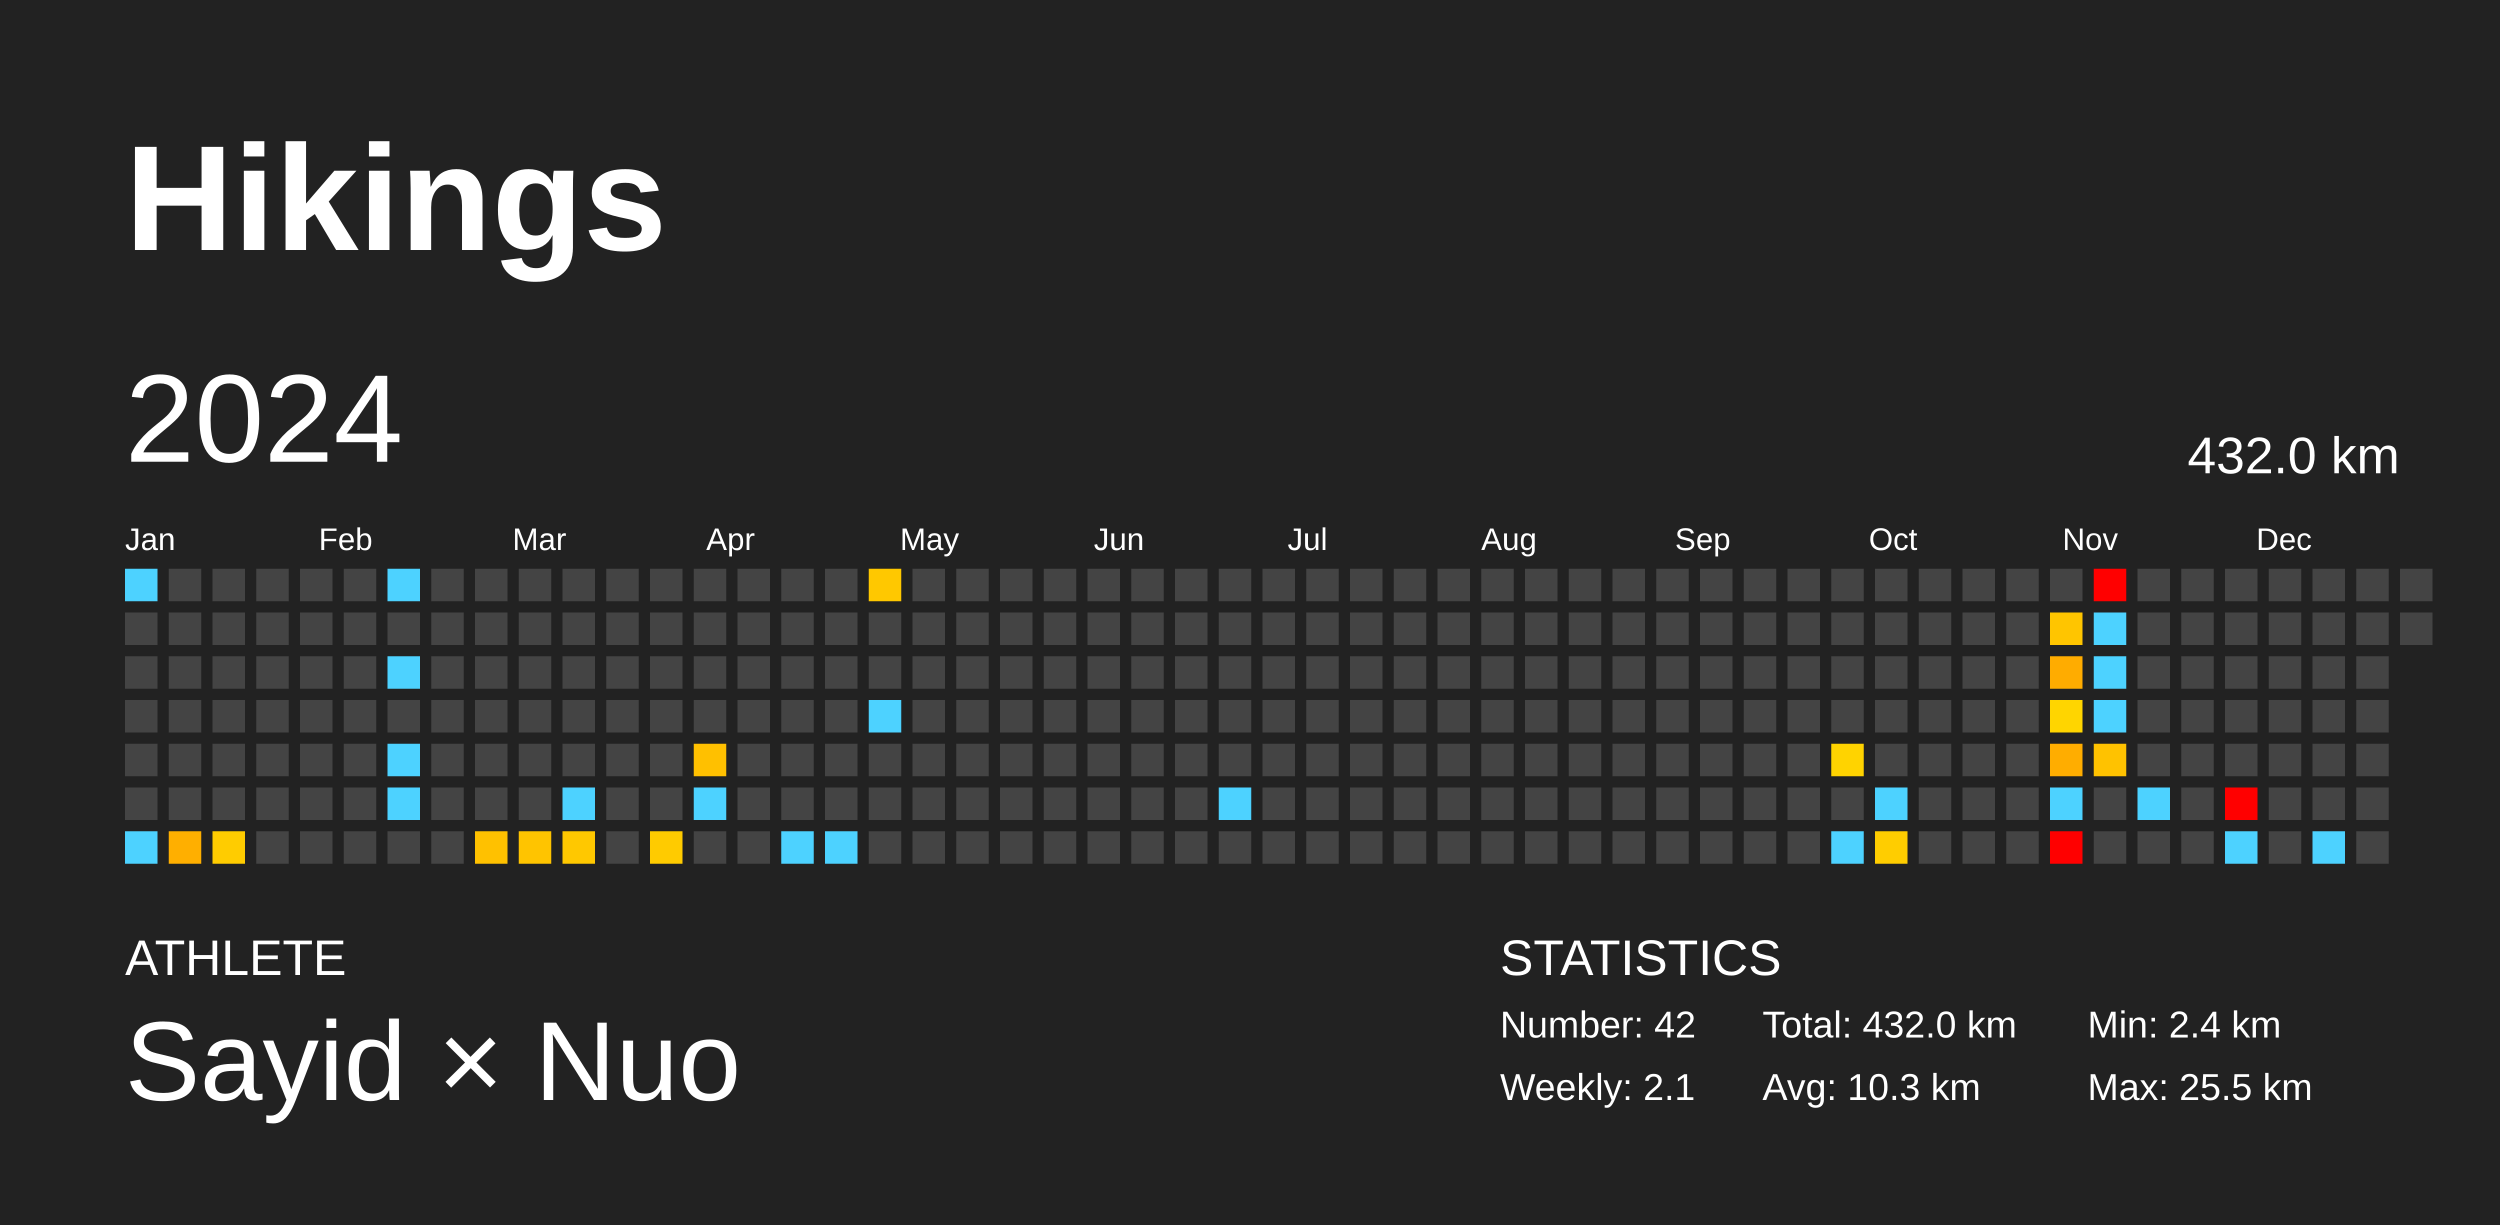
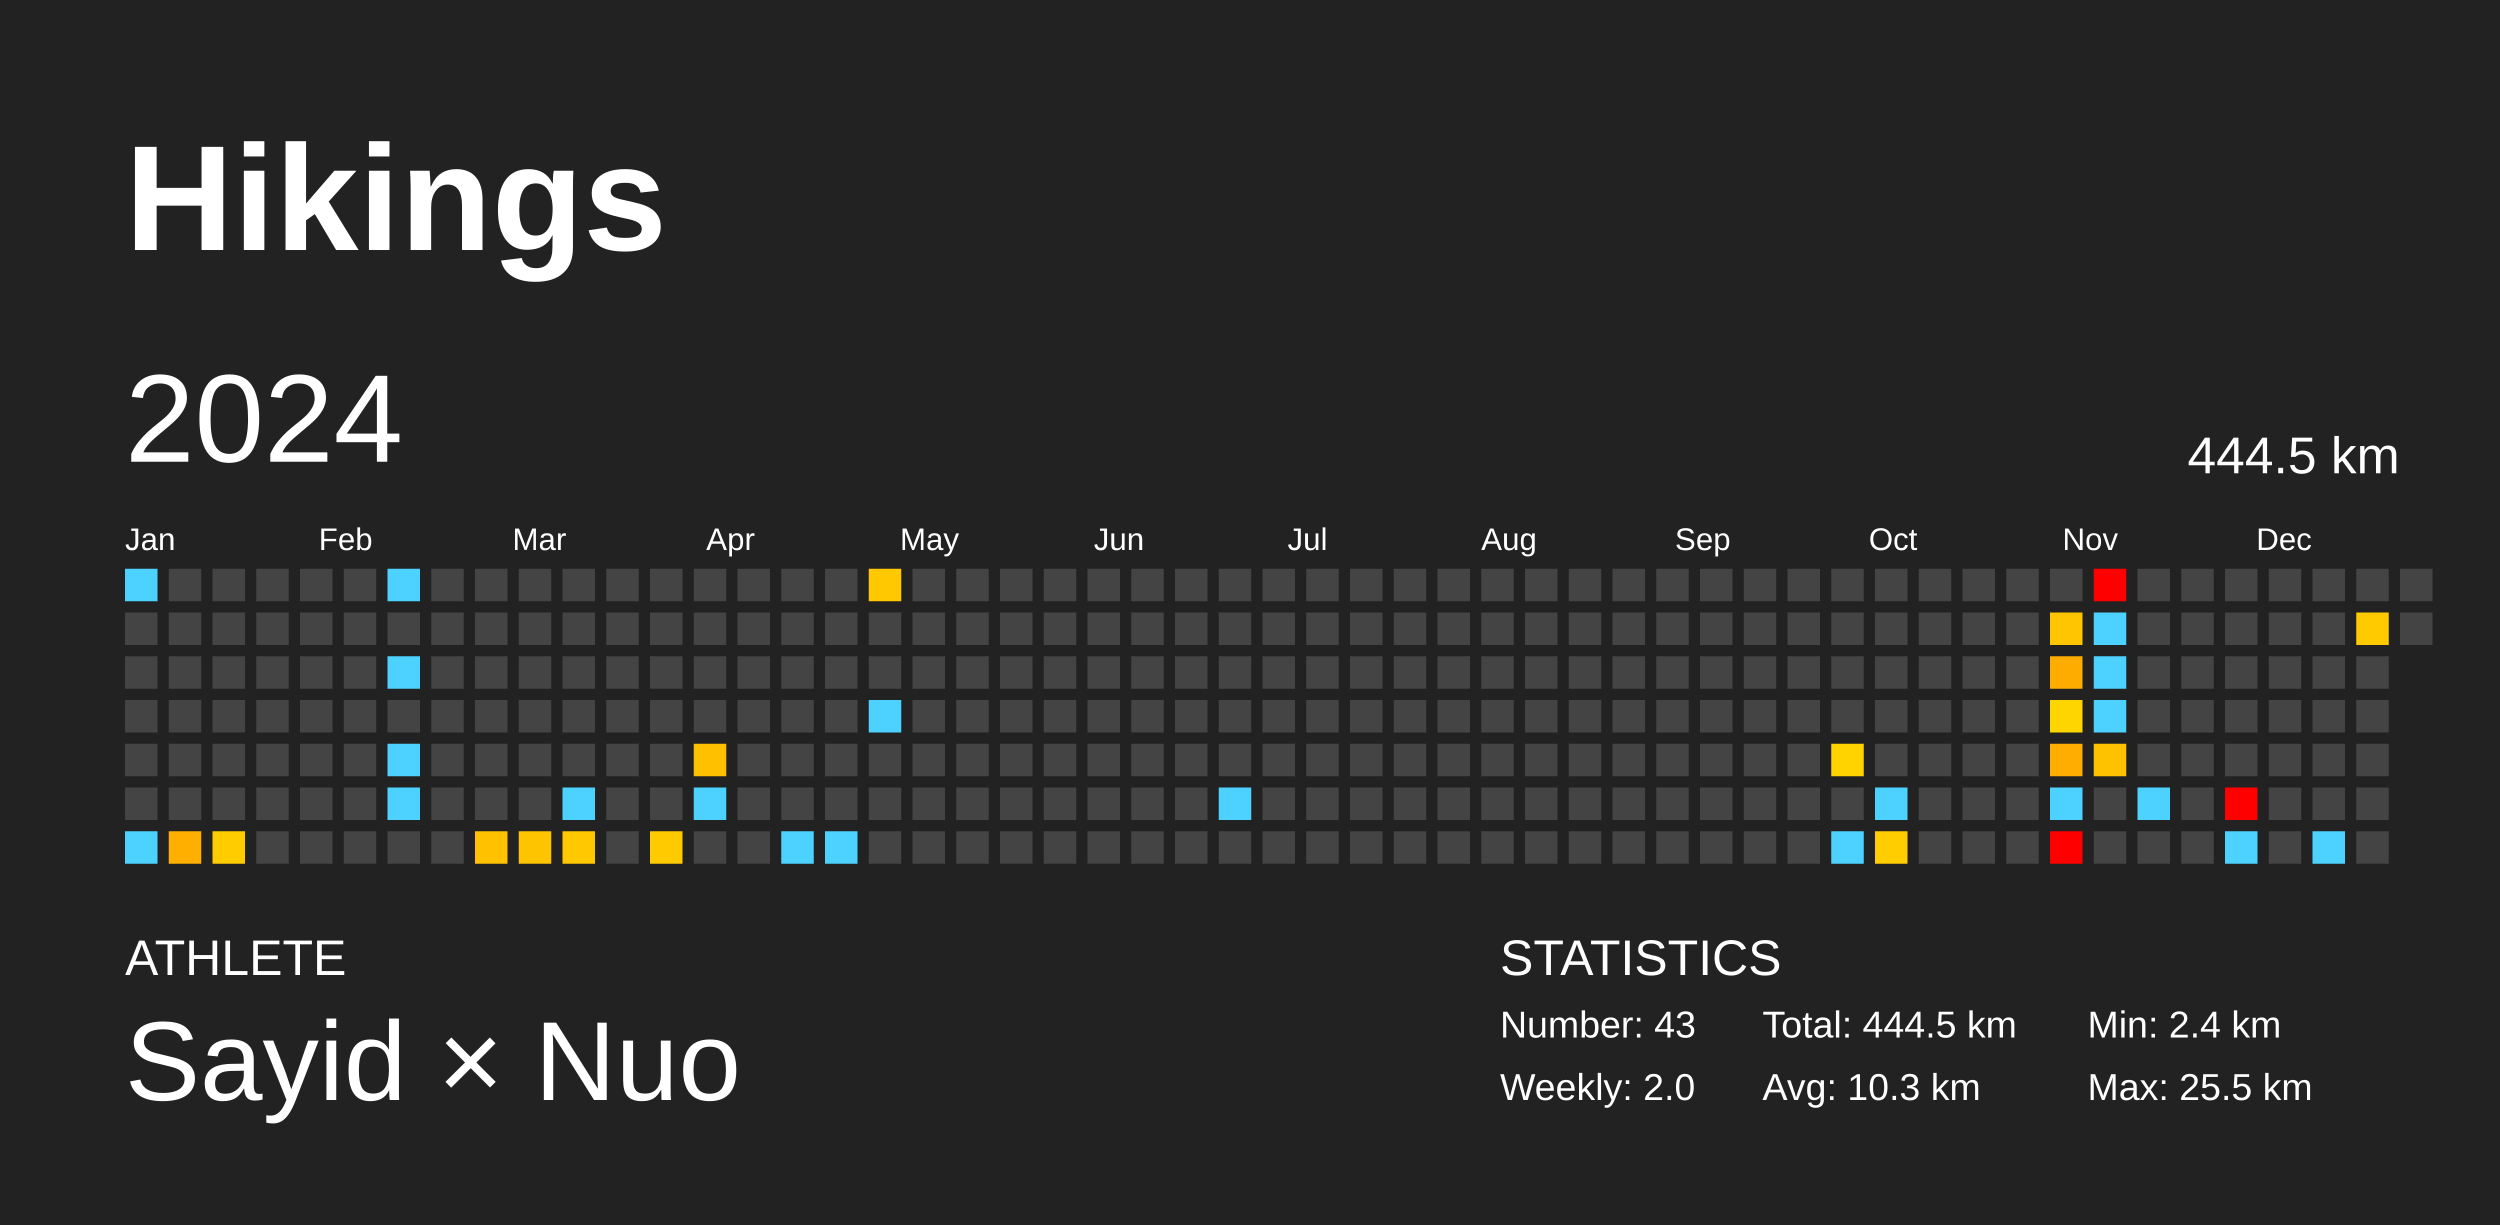
<svg xmlns="http://www.w3.org/2000/svg" baseProfile="full" height="98mm" version="1.1" viewBox="0,0,200,98" width="200mm">
  <defs />
  <rect fill="#222222" height="98" width="200" x="0" y="0" />
  <text fill="#FFFFFF" style="font-size:12px; font-family:Arial; font-weight:bold;" x="10" y="20">Hikings</text>
  <text fill="#FFFFFF" style="font-size:4px; font-family:Arial" x="10" y="78">ATHLETE</text>
  <text fill="#FFFFFF" style="font-size:9px; font-family:Arial" x="10" y="88">Sayid × Nuo</text>
  <text fill="#FFFFFF" style="font-size:4px; font-family:Arial" x="120" y="78">STATISTICS</text>
-   <text fill="#FFFFFF" style="font-size:3px; font-family:Arial" x="120" y="83">Number: 42</text>
-   <text fill="#FFFFFF" style="font-size:3px; font-family:Arial" x="120" y="88">Weekly: 2.1</text>
-   <text fill="#FFFFFF" style="font-size:3px; font-family:Arial" x="141" y="83">Total: 432.0 km</text>
+   <text fill="#FFFFFF" style="font-size:3px; font-family:Arial" x="120" y="83">Number: 43</text>
+   <text fill="#FFFFFF" style="font-size:3px; font-family:Arial" x="120" y="88">Weekly: 2.0</text>
+   <text fill="#FFFFFF" style="font-size:3px; font-family:Arial" x="141" y="83">Total: 444.5 km</text>
  <text fill="#FFFFFF" style="font-size:3px; font-family:Arial" x="141" y="88">Avg: 10.3 km</text>
  <text fill="#FFFFFF" style="font-size:3px; font-family:Arial" x="167" y="83">Min: 2.4 km</text>
  <text fill="#FFFFFF" style="font-size:3px; font-family:Arial" x="167" y="88">Max: 25.5 km</text>
  <text dominant-baseline="hanging" fill="#FFFFFF" style="font-size:10.0px; font-family:Arial;" x="10" y="30">2024</text>
-   <text dominant-baseline="hanging" fill="#FFFFFF" style="font-size:4.125px; font-family:Arial;" x="175" y="35">432.0 km</text>
+   <text dominant-baseline="hanging" fill="#FFFFFF" style="font-size:4.125px; font-family:Arial;" x="175" y="35">444.5 km</text>
  <text fill="#FFFFFF" style="font-size:2.5px; font-family:Arial" x="10.0" y="44">Jan</text>
  <text fill="#FFFFFF" style="font-size:2.5px; font-family:Arial" x="25.5" y="44">Feb</text>
  <text fill="#FFFFFF" style="font-size:2.5px; font-family:Arial" x="41.0" y="44">Mar</text>
  <text fill="#FFFFFF" style="font-size:2.5px; font-family:Arial" x="56.5" y="44">Apr</text>
  <text fill="#FFFFFF" style="font-size:2.5px; font-family:Arial" x="72.0" y="44">May</text>
  <text fill="#FFFFFF" style="font-size:2.5px; font-family:Arial" x="87.5" y="44">Jun</text>
  <text fill="#FFFFFF" style="font-size:2.5px; font-family:Arial" x="103.0" y="44">Jul</text>
  <text fill="#FFFFFF" style="font-size:2.5px; font-family:Arial" x="118.5" y="44">Aug</text>
  <text fill="#FFFFFF" style="font-size:2.5px; font-family:Arial" x="134.0" y="44">Sep</text>
  <text fill="#FFFFFF" style="font-size:2.5px; font-family:Arial" x="149.5" y="44">Oct</text>
  <text fill="#FFFFFF" style="font-size:2.5px; font-family:Arial" x="165.0" y="44">Nov</text>
  <text fill="#FFFFFF" style="font-size:2.5px; font-family:Arial" x="180.5" y="44">Dec</text>
  <rect fill="#4dd2ff" height="2.6" width="2.6" x="10.0" y="45.5" />
  <rect fill="#444444" height="2.6" width="2.6" x="10.0" y="49.0" />
  <rect fill="#444444" height="2.6" width="2.6" x="10.0" y="52.5" />
  <rect fill="#444444" height="2.6" width="2.6" x="10.0" y="56.0" />
  <rect fill="#444444" height="2.6" width="2.6" x="10.0" y="59.5" />
  <rect fill="#444444" height="2.6" width="2.6" x="10.0" y="63.0" />
  <rect fill="#4dd2ff" height="2.6" width="2.6" x="10.0" y="66.5" />
  <rect fill="#444444" height="2.6" width="2.6" x="13.5" y="45.5" />
  <rect fill="#444444" height="2.6" width="2.6" x="13.5" y="49.0" />
  <rect fill="#444444" height="2.6" width="2.6" x="13.5" y="52.5" />
  <rect fill="#444444" height="2.6" width="2.6" x="13.5" y="56.0" />
  <rect fill="#444444" height="2.6" width="2.6" x="13.5" y="59.5" />
  <rect fill="#444444" height="2.6" width="2.6" x="13.5" y="63.0" />
  <rect fill="#ffaf00" height="2.6" width="2.6" x="13.5" y="66.5" />
  <rect fill="#444444" height="2.6" width="2.6" x="17.0" y="45.5" />
  <rect fill="#444444" height="2.6" width="2.6" x="17.0" y="49.0" />
  <rect fill="#444444" height="2.6" width="2.6" x="17.0" y="52.5" />
  <rect fill="#444444" height="2.6" width="2.6" x="17.0" y="56.0" />
  <rect fill="#444444" height="2.6" width="2.6" x="17.0" y="59.5" />
  <rect fill="#444444" height="2.6" width="2.6" x="17.0" y="63.0" />
  <rect fill="#ffcc00" height="2.6" width="2.6" x="17.0" y="66.5" />
  <rect fill="#444444" height="2.6" width="2.6" x="20.5" y="45.5" />
  <rect fill="#444444" height="2.6" width="2.6" x="20.5" y="49.0" />
  <rect fill="#444444" height="2.6" width="2.6" x="20.5" y="52.5" />
  <rect fill="#444444" height="2.6" width="2.6" x="20.5" y="56.0" />
  <rect fill="#444444" height="2.6" width="2.6" x="20.5" y="59.5" />
  <rect fill="#444444" height="2.6" width="2.6" x="20.5" y="63.0" />
  <rect fill="#444444" height="2.6" width="2.6" x="20.5" y="66.5" />
  <rect fill="#444444" height="2.6" width="2.6" x="24.0" y="45.5" />
  <rect fill="#444444" height="2.6" width="2.6" x="24.0" y="49.0" />
  <rect fill="#444444" height="2.6" width="2.6" x="24.0" y="52.5" />
  <rect fill="#444444" height="2.6" width="2.6" x="24.0" y="56.0" />
  <rect fill="#444444" height="2.6" width="2.6" x="24.0" y="59.5" />
  <rect fill="#444444" height="2.6" width="2.6" x="24.0" y="63.0" />
  <rect fill="#444444" height="2.6" width="2.6" x="24.0" y="66.5" />
  <rect fill="#444444" height="2.6" width="2.6" x="27.5" y="45.5" />
  <rect fill="#444444" height="2.6" width="2.6" x="27.5" y="49.0" />
  <rect fill="#444444" height="2.6" width="2.6" x="27.5" y="52.5" />
  <rect fill="#444444" height="2.6" width="2.6" x="27.5" y="56.0" />
  <rect fill="#444444" height="2.6" width="2.6" x="27.5" y="59.5" />
  <rect fill="#444444" height="2.6" width="2.6" x="27.5" y="63.0" />
  <rect fill="#444444" height="2.6" width="2.6" x="27.5" y="66.5" />
  <rect fill="#4dd2ff" height="2.6" width="2.6" x="31.0" y="45.5" />
  <rect fill="#444444" height="2.6" width="2.6" x="31.0" y="49.0" />
  <rect fill="#4dd2ff" height="2.6" width="2.6" x="31.0" y="52.5" />
  <rect fill="#444444" height="2.6" width="2.6" x="31.0" y="56.0" />
  <rect fill="#4dd2ff" height="2.6" width="2.6" x="31.0" y="59.5" />
  <rect fill="#4dd2ff" height="2.6" width="2.6" x="31.0" y="63.0" />
  <rect fill="#444444" height="2.6" width="2.6" x="31.0" y="66.5" />
  <rect fill="#444444" height="2.6" width="2.6" x="34.5" y="45.5" />
  <rect fill="#444444" height="2.6" width="2.6" x="34.5" y="49.0" />
  <rect fill="#444444" height="2.6" width="2.6" x="34.5" y="52.5" />
  <rect fill="#444444" height="2.6" width="2.6" x="34.5" y="56.0" />
  <rect fill="#444444" height="2.6" width="2.6" x="34.5" y="59.5" />
  <rect fill="#444444" height="2.6" width="2.6" x="34.5" y="63.0" />
  <rect fill="#444444" height="2.6" width="2.6" x="34.5" y="66.5" />
  <rect fill="#444444" height="2.6" width="2.6" x="38.0" y="45.5" />
  <rect fill="#444444" height="2.6" width="2.6" x="38.0" y="49.0" />
  <rect fill="#444444" height="2.6" width="2.6" x="38.0" y="52.5" />
  <rect fill="#444444" height="2.6" width="2.6" x="38.0" y="56.0" />
  <rect fill="#444444" height="2.6" width="2.6" x="38.0" y="59.5" />
  <rect fill="#444444" height="2.6" width="2.6" x="38.0" y="63.0" />
  <rect fill="#ffc100" height="2.6" width="2.6" x="38.0" y="66.5" />
  <rect fill="#444444" height="2.6" width="2.6" x="41.5" y="45.5" />
  <rect fill="#444444" height="2.6" width="2.6" x="41.5" y="49.0" />
  <rect fill="#444444" height="2.6" width="2.6" x="41.5" y="52.5" />
  <rect fill="#444444" height="2.6" width="2.6" x="41.5" y="56.0" />
  <rect fill="#444444" height="2.6" width="2.6" x="41.5" y="59.5" />
  <rect fill="#444444" height="2.6" width="2.6" x="41.5" y="63.0" />
  <rect fill="#ffc400" height="2.6" width="2.6" x="41.5" y="66.5" />
  <rect fill="#444444" height="2.6" width="2.6" x="45.0" y="45.5" />
  <rect fill="#444444" height="2.6" width="2.6" x="45.0" y="49.0" />
  <rect fill="#444444" height="2.6" width="2.6" x="45.0" y="52.5" />
  <rect fill="#444444" height="2.6" width="2.6" x="45.0" y="56.0" />
  <rect fill="#444444" height="2.6" width="2.6" x="45.0" y="59.5" />
  <rect fill="#4dd2ff" height="2.6" width="2.6" x="45.0" y="63.0" />
  <rect fill="#ffc800" height="2.6" width="2.6" x="45.0" y="66.5" />
  <rect fill="#444444" height="2.6" width="2.6" x="48.5" y="45.5" />
  <rect fill="#444444" height="2.6" width="2.6" x="48.5" y="49.0" />
  <rect fill="#444444" height="2.6" width="2.6" x="48.5" y="52.5" />
  <rect fill="#444444" height="2.6" width="2.6" x="48.5" y="56.0" />
  <rect fill="#444444" height="2.6" width="2.6" x="48.5" y="59.5" />
  <rect fill="#444444" height="2.6" width="2.6" x="48.5" y="63.0" />
  <rect fill="#444444" height="2.6" width="2.6" x="48.5" y="66.5" />
  <rect fill="#444444" height="2.6" width="2.6" x="52.0" y="45.5" />
  <rect fill="#444444" height="2.6" width="2.6" x="52.0" y="49.0" />
  <rect fill="#444444" height="2.6" width="2.6" x="52.0" y="52.5" />
  <rect fill="#444444" height="2.6" width="2.6" x="52.0" y="56.0" />
  <rect fill="#444444" height="2.6" width="2.6" x="52.0" y="59.5" />
  <rect fill="#444444" height="2.6" width="2.6" x="52.0" y="63.0" />
  <rect fill="#ffcb00" height="2.6" width="2.6" x="52.0" y="66.5" />
  <rect fill="#444444" height="2.6" width="2.6" x="55.5" y="45.5" />
  <rect fill="#444444" height="2.6" width="2.6" x="55.5" y="49.0" />
  <rect fill="#444444" height="2.6" width="2.6" x="55.5" y="52.5" />
  <rect fill="#444444" height="2.6" width="2.6" x="55.5" y="56.0" />
  <rect fill="#ffc000" height="2.6" width="2.6" x="55.5" y="59.5" />
  <rect fill="#4dd2ff" height="2.6" width="2.6" x="55.5" y="63.0" />
  <rect fill="#444444" height="2.6" width="2.6" x="55.5" y="66.5" />
  <rect fill="#444444" height="2.6" width="2.6" x="59.0" y="45.5" />
  <rect fill="#444444" height="2.6" width="2.6" x="59.0" y="49.0" />
  <rect fill="#444444" height="2.6" width="2.6" x="59.0" y="52.5" />
  <rect fill="#444444" height="2.6" width="2.6" x="59.0" y="56.0" />
  <rect fill="#444444" height="2.6" width="2.6" x="59.0" y="59.5" />
  <rect fill="#444444" height="2.6" width="2.6" x="59.0" y="63.0" />
  <rect fill="#444444" height="2.6" width="2.6" x="59.0" y="66.5" />
  <rect fill="#444444" height="2.6" width="2.6" x="62.5" y="45.5" />
  <rect fill="#444444" height="2.6" width="2.6" x="62.5" y="49.0" />
  <rect fill="#444444" height="2.6" width="2.6" x="62.5" y="52.5" />
  <rect fill="#444444" height="2.6" width="2.6" x="62.5" y="56.0" />
  <rect fill="#444444" height="2.6" width="2.6" x="62.5" y="59.5" />
  <rect fill="#444444" height="2.6" width="2.6" x="62.5" y="63.0" />
  <rect fill="#4dd2ff" height="2.6" width="2.6" x="62.5" y="66.5" />
  <rect fill="#444444" height="2.6" width="2.6" x="66.0" y="45.5" />
  <rect fill="#444444" height="2.6" width="2.6" x="66.0" y="49.0" />
  <rect fill="#444444" height="2.6" width="2.6" x="66.0" y="52.5" />
  <rect fill="#444444" height="2.6" width="2.6" x="66.0" y="56.0" />
  <rect fill="#444444" height="2.6" width="2.6" x="66.0" y="59.5" />
  <rect fill="#444444" height="2.6" width="2.6" x="66.0" y="63.0" />
  <rect fill="#4dd2ff" height="2.6" width="2.6" x="66.0" y="66.5" />
  <rect fill="#ffc800" height="2.6" width="2.6" x="69.5" y="45.5" />
  <rect fill="#444444" height="2.6" width="2.6" x="69.5" y="49.0" />
  <rect fill="#444444" height="2.6" width="2.6" x="69.5" y="52.5" />
  <rect fill="#4dd2ff" height="2.6" width="2.6" x="69.5" y="56.0" />
  <rect fill="#444444" height="2.6" width="2.6" x="69.5" y="59.5" />
  <rect fill="#444444" height="2.6" width="2.6" x="69.5" y="63.0" />
  <rect fill="#444444" height="2.6" width="2.6" x="69.5" y="66.5" />
  <rect fill="#444444" height="2.6" width="2.6" x="73.0" y="45.5" />
  <rect fill="#444444" height="2.6" width="2.6" x="73.0" y="49.0" />
  <rect fill="#444444" height="2.6" width="2.6" x="73.0" y="52.5" />
  <rect fill="#444444" height="2.6" width="2.6" x="73.0" y="56.0" />
  <rect fill="#444444" height="2.6" width="2.6" x="73.0" y="59.5" />
  <rect fill="#444444" height="2.6" width="2.6" x="73.0" y="63.0" />
  <rect fill="#444444" height="2.6" width="2.6" x="73.0" y="66.5" />
  <rect fill="#444444" height="2.6" width="2.6" x="76.5" y="45.5" />
  <rect fill="#444444" height="2.6" width="2.6" x="76.5" y="49.0" />
  <rect fill="#444444" height="2.6" width="2.6" x="76.5" y="52.5" />
  <rect fill="#444444" height="2.6" width="2.6" x="76.5" y="56.0" />
  <rect fill="#444444" height="2.6" width="2.6" x="76.5" y="59.5" />
  <rect fill="#444444" height="2.6" width="2.6" x="76.5" y="63.0" />
  <rect fill="#444444" height="2.6" width="2.6" x="76.5" y="66.5" />
  <rect fill="#444444" height="2.6" width="2.6" x="80.0" y="45.5" />
  <rect fill="#444444" height="2.6" width="2.6" x="80.0" y="49.0" />
  <rect fill="#444444" height="2.6" width="2.6" x="80.0" y="52.5" />
  <rect fill="#444444" height="2.6" width="2.6" x="80.0" y="56.0" />
  <rect fill="#444444" height="2.6" width="2.6" x="80.0" y="59.5" />
  <rect fill="#444444" height="2.6" width="2.6" x="80.0" y="63.0" />
  <rect fill="#444444" height="2.6" width="2.6" x="80.0" y="66.5" />
  <rect fill="#444444" height="2.6" width="2.6" x="83.5" y="45.5" />
  <rect fill="#444444" height="2.6" width="2.6" x="83.5" y="49.0" />
  <rect fill="#444444" height="2.6" width="2.6" x="83.5" y="52.5" />
  <rect fill="#444444" height="2.6" width="2.6" x="83.5" y="56.0" />
  <rect fill="#444444" height="2.6" width="2.6" x="83.5" y="59.5" />
  <rect fill="#444444" height="2.6" width="2.6" x="83.5" y="63.0" />
  <rect fill="#444444" height="2.6" width="2.6" x="83.5" y="66.5" />
  <rect fill="#444444" height="2.6" width="2.6" x="87.0" y="45.5" />
  <rect fill="#444444" height="2.6" width="2.6" x="87.0" y="49.0" />
  <rect fill="#444444" height="2.6" width="2.6" x="87.0" y="52.5" />
  <rect fill="#444444" height="2.6" width="2.6" x="87.0" y="56.0" />
  <rect fill="#444444" height="2.6" width="2.6" x="87.0" y="59.5" />
  <rect fill="#444444" height="2.6" width="2.6" x="87.0" y="63.0" />
  <rect fill="#444444" height="2.6" width="2.6" x="87.0" y="66.5" />
  <rect fill="#444444" height="2.6" width="2.6" x="90.5" y="45.5" />
  <rect fill="#444444" height="2.6" width="2.6" x="90.5" y="49.0" />
  <rect fill="#444444" height="2.6" width="2.6" x="90.5" y="52.5" />
  <rect fill="#444444" height="2.6" width="2.6" x="90.5" y="56.0" />
  <rect fill="#444444" height="2.6" width="2.6" x="90.5" y="59.5" />
  <rect fill="#444444" height="2.6" width="2.6" x="90.5" y="63.0" />
  <rect fill="#444444" height="2.6" width="2.6" x="90.5" y="66.5" />
  <rect fill="#444444" height="2.6" width="2.6" x="94.0" y="45.5" />
  <rect fill="#444444" height="2.6" width="2.6" x="94.0" y="49.0" />
  <rect fill="#444444" height="2.6" width="2.6" x="94.0" y="52.5" />
  <rect fill="#444444" height="2.6" width="2.6" x="94.0" y="56.0" />
  <rect fill="#444444" height="2.6" width="2.6" x="94.0" y="59.5" />
  <rect fill="#444444" height="2.6" width="2.6" x="94.0" y="63.0" />
  <rect fill="#444444" height="2.6" width="2.6" x="94.0" y="66.5" />
  <rect fill="#444444" height="2.6" width="2.6" x="97.5" y="45.5" />
  <rect fill="#444444" height="2.6" width="2.6" x="97.5" y="49.0" />
  <rect fill="#444444" height="2.6" width="2.6" x="97.5" y="52.5" />
  <rect fill="#444444" height="2.6" width="2.6" x="97.5" y="56.0" />
  <rect fill="#444444" height="2.6" width="2.6" x="97.5" y="59.5" />
  <rect fill="#4dd2ff" height="2.6" width="2.6" x="97.5" y="63.0" />
  <rect fill="#444444" height="2.6" width="2.6" x="97.5" y="66.5" />
  <rect fill="#444444" height="2.6" width="2.6" x="101.0" y="45.5" />
  <rect fill="#444444" height="2.6" width="2.6" x="101.0" y="49.0" />
  <rect fill="#444444" height="2.6" width="2.6" x="101.0" y="52.5" />
  <rect fill="#444444" height="2.6" width="2.6" x="101.0" y="56.0" />
  <rect fill="#444444" height="2.6" width="2.6" x="101.0" y="59.5" />
  <rect fill="#444444" height="2.6" width="2.6" x="101.0" y="63.0" />
  <rect fill="#444444" height="2.6" width="2.6" x="101.0" y="66.5" />
  <rect fill="#444444" height="2.6" width="2.6" x="104.5" y="45.5" />
  <rect fill="#444444" height="2.6" width="2.6" x="104.5" y="49.0" />
  <rect fill="#444444" height="2.6" width="2.6" x="104.5" y="52.5" />
  <rect fill="#444444" height="2.6" width="2.6" x="104.5" y="56.0" />
  <rect fill="#444444" height="2.6" width="2.6" x="104.5" y="59.5" />
  <rect fill="#444444" height="2.6" width="2.6" x="104.5" y="63.0" />
  <rect fill="#444444" height="2.6" width="2.6" x="104.5" y="66.5" />
  <rect fill="#444444" height="2.6" width="2.6" x="108.0" y="45.5" />
  <rect fill="#444444" height="2.6" width="2.6" x="108.0" y="49.0" />
  <rect fill="#444444" height="2.6" width="2.6" x="108.0" y="52.5" />
  <rect fill="#444444" height="2.6" width="2.6" x="108.0" y="56.0" />
  <rect fill="#444444" height="2.6" width="2.6" x="108.0" y="59.5" />
  <rect fill="#444444" height="2.6" width="2.6" x="108.0" y="63.0" />
  <rect fill="#444444" height="2.6" width="2.6" x="108.0" y="66.5" />
  <rect fill="#444444" height="2.6" width="2.6" x="111.5" y="45.5" />
  <rect fill="#444444" height="2.6" width="2.6" x="111.5" y="49.0" />
  <rect fill="#444444" height="2.6" width="2.6" x="111.5" y="52.5" />
  <rect fill="#444444" height="2.6" width="2.6" x="111.5" y="56.0" />
  <rect fill="#444444" height="2.6" width="2.6" x="111.5" y="59.5" />
  <rect fill="#444444" height="2.6" width="2.6" x="111.5" y="63.0" />
  <rect fill="#444444" height="2.6" width="2.6" x="111.5" y="66.5" />
  <rect fill="#444444" height="2.6" width="2.6" x="115.0" y="45.5" />
  <rect fill="#444444" height="2.6" width="2.6" x="115.0" y="49.0" />
  <rect fill="#444444" height="2.6" width="2.6" x="115.0" y="52.5" />
  <rect fill="#444444" height="2.6" width="2.6" x="115.0" y="56.0" />
  <rect fill="#444444" height="2.6" width="2.6" x="115.0" y="59.5" />
  <rect fill="#444444" height="2.6" width="2.6" x="115.0" y="63.0" />
  <rect fill="#444444" height="2.6" width="2.6" x="115.0" y="66.5" />
  <rect fill="#444444" height="2.6" width="2.6" x="118.5" y="45.5" />
  <rect fill="#444444" height="2.6" width="2.6" x="118.5" y="49.0" />
  <rect fill="#444444" height="2.6" width="2.6" x="118.5" y="52.5" />
  <rect fill="#444444" height="2.6" width="2.6" x="118.5" y="56.0" />
  <rect fill="#444444" height="2.6" width="2.6" x="118.5" y="59.5" />
  <rect fill="#444444" height="2.6" width="2.6" x="118.5" y="63.0" />
  <rect fill="#444444" height="2.6" width="2.6" x="118.5" y="66.5" />
  <rect fill="#444444" height="2.6" width="2.6" x="122.0" y="45.5" />
  <rect fill="#444444" height="2.6" width="2.6" x="122.0" y="49.0" />
  <rect fill="#444444" height="2.6" width="2.6" x="122.0" y="52.5" />
  <rect fill="#444444" height="2.6" width="2.6" x="122.0" y="56.0" />
  <rect fill="#444444" height="2.6" width="2.6" x="122.0" y="59.5" />
  <rect fill="#444444" height="2.6" width="2.6" x="122.0" y="63.0" />
  <rect fill="#444444" height="2.6" width="2.6" x="122.0" y="66.5" />
  <rect fill="#444444" height="2.6" width="2.6" x="125.5" y="45.5" />
  <rect fill="#444444" height="2.6" width="2.6" x="125.5" y="49.0" />
  <rect fill="#444444" height="2.6" width="2.6" x="125.5" y="52.5" />
  <rect fill="#444444" height="2.6" width="2.6" x="125.5" y="56.0" />
  <rect fill="#444444" height="2.6" width="2.6" x="125.5" y="59.5" />
  <rect fill="#444444" height="2.6" width="2.6" x="125.5" y="63.0" />
  <rect fill="#444444" height="2.6" width="2.6" x="125.5" y="66.5" />
  <rect fill="#444444" height="2.6" width="2.6" x="129.0" y="45.5" />
  <rect fill="#444444" height="2.6" width="2.6" x="129.0" y="49.0" />
  <rect fill="#444444" height="2.6" width="2.6" x="129.0" y="52.5" />
  <rect fill="#444444" height="2.6" width="2.6" x="129.0" y="56.0" />
  <rect fill="#444444" height="2.6" width="2.6" x="129.0" y="59.5" />
  <rect fill="#444444" height="2.6" width="2.6" x="129.0" y="63.0" />
  <rect fill="#444444" height="2.6" width="2.6" x="129.0" y="66.5" />
  <rect fill="#444444" height="2.6" width="2.6" x="132.5" y="45.5" />
  <rect fill="#444444" height="2.6" width="2.6" x="132.5" y="49.0" />
  <rect fill="#444444" height="2.6" width="2.6" x="132.5" y="52.5" />
  <rect fill="#444444" height="2.6" width="2.6" x="132.5" y="56.0" />
  <rect fill="#444444" height="2.6" width="2.6" x="132.5" y="59.5" />
  <rect fill="#444444" height="2.6" width="2.6" x="132.5" y="63.0" />
  <rect fill="#444444" height="2.6" width="2.6" x="132.5" y="66.5" />
  <rect fill="#444444" height="2.6" width="2.6" x="136.0" y="45.5" />
  <rect fill="#444444" height="2.6" width="2.6" x="136.0" y="49.0" />
  <rect fill="#444444" height="2.6" width="2.6" x="136.0" y="52.5" />
  <rect fill="#444444" height="2.6" width="2.6" x="136.0" y="56.0" />
  <rect fill="#444444" height="2.6" width="2.6" x="136.0" y="59.5" />
  <rect fill="#444444" height="2.6" width="2.6" x="136.0" y="63.0" />
  <rect fill="#444444" height="2.6" width="2.6" x="136.0" y="66.5" />
  <rect fill="#444444" height="2.6" width="2.6" x="139.5" y="45.5" />
  <rect fill="#444444" height="2.6" width="2.6" x="139.5" y="49.0" />
  <rect fill="#444444" height="2.6" width="2.6" x="139.5" y="52.5" />
  <rect fill="#444444" height="2.6" width="2.6" x="139.5" y="56.0" />
  <rect fill="#444444" height="2.6" width="2.6" x="139.5" y="59.5" />
  <rect fill="#444444" height="2.6" width="2.6" x="139.5" y="63.0" />
  <rect fill="#444444" height="2.6" width="2.6" x="139.5" y="66.5" />
  <rect fill="#444444" height="2.6" width="2.6" x="143.0" y="45.5" />
  <rect fill="#444444" height="2.6" width="2.6" x="143.0" y="49.0" />
  <rect fill="#444444" height="2.6" width="2.6" x="143.0" y="52.5" />
  <rect fill="#444444" height="2.6" width="2.6" x="143.0" y="56.0" />
  <rect fill="#444444" height="2.6" width="2.6" x="143.0" y="59.5" />
  <rect fill="#444444" height="2.6" width="2.6" x="143.0" y="63.0" />
  <rect fill="#444444" height="2.6" width="2.6" x="143.0" y="66.5" />
  <rect fill="#444444" height="2.6" width="2.6" x="146.5" y="45.5" />
  <rect fill="#444444" height="2.6" width="2.6" x="146.5" y="49.0" />
  <rect fill="#444444" height="2.6" width="2.6" x="146.5" y="52.5" />
  <rect fill="#444444" height="2.6" width="2.6" x="146.5" y="56.0" />
  <rect fill="#ffd300" height="2.6" width="2.6" x="146.5" y="59.5" />
  <rect fill="#444444" height="2.6" width="2.6" x="146.5" y="63.0" />
  <rect fill="#4dd2ff" height="2.6" width="2.6" x="146.5" y="66.5" />
  <rect fill="#444444" height="2.6" width="2.6" x="150.0" y="45.5" />
  <rect fill="#444444" height="2.6" width="2.6" x="150.0" y="49.0" />
  <rect fill="#444444" height="2.6" width="2.6" x="150.0" y="52.5" />
  <rect fill="#444444" height="2.6" width="2.6" x="150.0" y="56.0" />
  <rect fill="#444444" height="2.6" width="2.6" x="150.0" y="59.5" />
  <rect fill="#4dd2ff" height="2.6" width="2.6" x="150.0" y="63.0" />
  <rect fill="#ffcd00" height="2.6" width="2.6" x="150.0" y="66.5" />
  <rect fill="#444444" height="2.6" width="2.6" x="153.5" y="45.5" />
  <rect fill="#444444" height="2.6" width="2.6" x="153.5" y="49.0" />
  <rect fill="#444444" height="2.6" width="2.6" x="153.5" y="52.5" />
  <rect fill="#444444" height="2.6" width="2.6" x="153.5" y="56.0" />
  <rect fill="#444444" height="2.6" width="2.6" x="153.5" y="59.5" />
  <rect fill="#444444" height="2.6" width="2.6" x="153.5" y="63.0" />
  <rect fill="#444444" height="2.6" width="2.6" x="153.5" y="66.5" />
  <rect fill="#444444" height="2.6" width="2.6" x="157.0" y="45.5" />
  <rect fill="#444444" height="2.6" width="2.6" x="157.0" y="49.0" />
  <rect fill="#444444" height="2.6" width="2.6" x="157.0" y="52.5" />
  <rect fill="#444444" height="2.6" width="2.6" x="157.0" y="56.0" />
  <rect fill="#444444" height="2.6" width="2.6" x="157.0" y="59.5" />
  <rect fill="#444444" height="2.6" width="2.6" x="157.0" y="63.0" />
  <rect fill="#444444" height="2.6" width="2.6" x="157.0" y="66.5" />
  <rect fill="#444444" height="2.6" width="2.6" x="160.5" y="45.5" />
  <rect fill="#444444" height="2.6" width="2.6" x="160.5" y="49.0" />
  <rect fill="#444444" height="2.6" width="2.6" x="160.5" y="52.5" />
  <rect fill="#444444" height="2.6" width="2.6" x="160.5" y="56.0" />
  <rect fill="#444444" height="2.6" width="2.6" x="160.5" y="59.5" />
  <rect fill="#444444" height="2.6" width="2.6" x="160.5" y="63.0" />
  <rect fill="#444444" height="2.6" width="2.6" x="160.5" y="66.5" />
  <rect fill="#444444" height="2.6" width="2.6" x="164.0" y="45.5" />
  <rect fill="#ffc500" height="2.6" width="2.6" x="164.0" y="49.0" />
  <rect fill="#ffac00" height="2.6" width="2.6" x="164.0" y="52.5" />
  <rect fill="#ffd500" height="2.6" width="2.6" x="164.0" y="56.0" />
  <rect fill="#ffad00" height="2.6" width="2.6" x="164.0" y="59.5" />
  <rect fill="#4dd2ff" height="2.6" width="2.6" x="164.0" y="63.0" />
  <rect fill="red" height="2.6" width="2.6" x="164.0" y="66.5" />
  <rect fill="red" height="2.6" width="2.6" x="167.5" y="45.5" />
  <rect fill="#4dd2ff" height="2.6" width="2.6" x="167.5" y="49.0" />
  <rect fill="#4dd2ff" height="2.6" width="2.6" x="167.5" y="52.5" />
  <rect fill="#4dd2ff" height="2.6" width="2.6" x="167.5" y="56.0" />
  <rect fill="#ffc200" height="2.6" width="2.6" x="167.5" y="59.5" />
  <rect fill="#444444" height="2.6" width="2.6" x="167.5" y="63.0" />
  <rect fill="#444444" height="2.6" width="2.6" x="167.5" y="66.5" />
  <rect fill="#444444" height="2.6" width="2.6" x="171.0" y="45.5" />
  <rect fill="#444444" height="2.6" width="2.6" x="171.0" y="49.0" />
  <rect fill="#444444" height="2.6" width="2.6" x="171.0" y="52.5" />
  <rect fill="#444444" height="2.6" width="2.6" x="171.0" y="56.0" />
  <rect fill="#444444" height="2.6" width="2.6" x="171.0" y="59.5" />
  <rect fill="#4dd2ff" height="2.6" width="2.6" x="171.0" y="63.0" />
  <rect fill="#444444" height="2.6" width="2.6" x="171.0" y="66.5" />
  <rect fill="#444444" height="2.6" width="2.6" x="174.5" y="45.5" />
  <rect fill="#444444" height="2.6" width="2.6" x="174.5" y="49.0" />
  <rect fill="#444444" height="2.6" width="2.6" x="174.5" y="52.5" />
  <rect fill="#444444" height="2.6" width="2.6" x="174.5" y="56.0" />
  <rect fill="#444444" height="2.6" width="2.6" x="174.5" y="59.5" />
  <rect fill="#444444" height="2.6" width="2.6" x="174.5" y="63.0" />
  <rect fill="#444444" height="2.6" width="2.6" x="174.5" y="66.5" />
  <rect fill="#444444" height="2.6" width="2.6" x="178.0" y="45.5" />
  <rect fill="#444444" height="2.6" width="2.6" x="178.0" y="49.0" />
  <rect fill="#444444" height="2.6" width="2.6" x="178.0" y="52.5" />
  <rect fill="#444444" height="2.6" width="2.6" x="178.0" y="56.0" />
  <rect fill="#444444" height="2.6" width="2.6" x="178.0" y="59.5" />
  <rect fill="red" height="2.6" width="2.6" x="178.0" y="63.0" />
  <rect fill="#4dd2ff" height="2.6" width="2.6" x="178.0" y="66.5" />
  <rect fill="#444444" height="2.6" width="2.6" x="181.5" y="45.5" />
  <rect fill="#444444" height="2.6" width="2.6" x="181.5" y="49.0" />
  <rect fill="#444444" height="2.6" width="2.6" x="181.5" y="52.5" />
  <rect fill="#444444" height="2.6" width="2.6" x="181.5" y="56.0" />
  <rect fill="#444444" height="2.6" width="2.6" x="181.5" y="59.5" />
  <rect fill="#444444" height="2.6" width="2.6" x="181.5" y="63.0" />
  <rect fill="#444444" height="2.6" width="2.6" x="181.5" y="66.5" />
  <rect fill="#444444" height="2.6" width="2.6" x="185.0" y="45.5" />
  <rect fill="#444444" height="2.6" width="2.6" x="185.0" y="49.0" />
  <rect fill="#444444" height="2.6" width="2.6" x="185.0" y="52.5" />
  <rect fill="#444444" height="2.6" width="2.6" x="185.0" y="56.0" />
  <rect fill="#444444" height="2.6" width="2.6" x="185.0" y="59.5" />
  <rect fill="#444444" height="2.6" width="2.6" x="185.0" y="63.0" />
  <rect fill="#4dd2ff" height="2.6" width="2.6" x="185.0" y="66.5" />
  <rect fill="#444444" height="2.6" width="2.6" x="188.5" y="45.5" />
-   <rect fill="#444444" height="2.6" width="2.6" x="188.5" y="49.0" />
+   <rect fill="#ffca00" height="2.6" width="2.6" x="188.5" y="49.0" />
  <rect fill="#444444" height="2.6" width="2.6" x="188.5" y="52.5" />
  <rect fill="#444444" height="2.6" width="2.6" x="188.5" y="56.0" />
  <rect fill="#444444" height="2.6" width="2.6" x="188.5" y="59.5" />
  <rect fill="#444444" height="2.6" width="2.6" x="188.5" y="63.0" />
  <rect fill="#444444" height="2.6" width="2.6" x="188.5" y="66.5" />
  <rect fill="#444444" height="2.6" width="2.6" x="192.0" y="45.5" />
  <rect fill="#444444" height="2.6" width="2.6" x="192.0" y="49.0" />
</svg>
